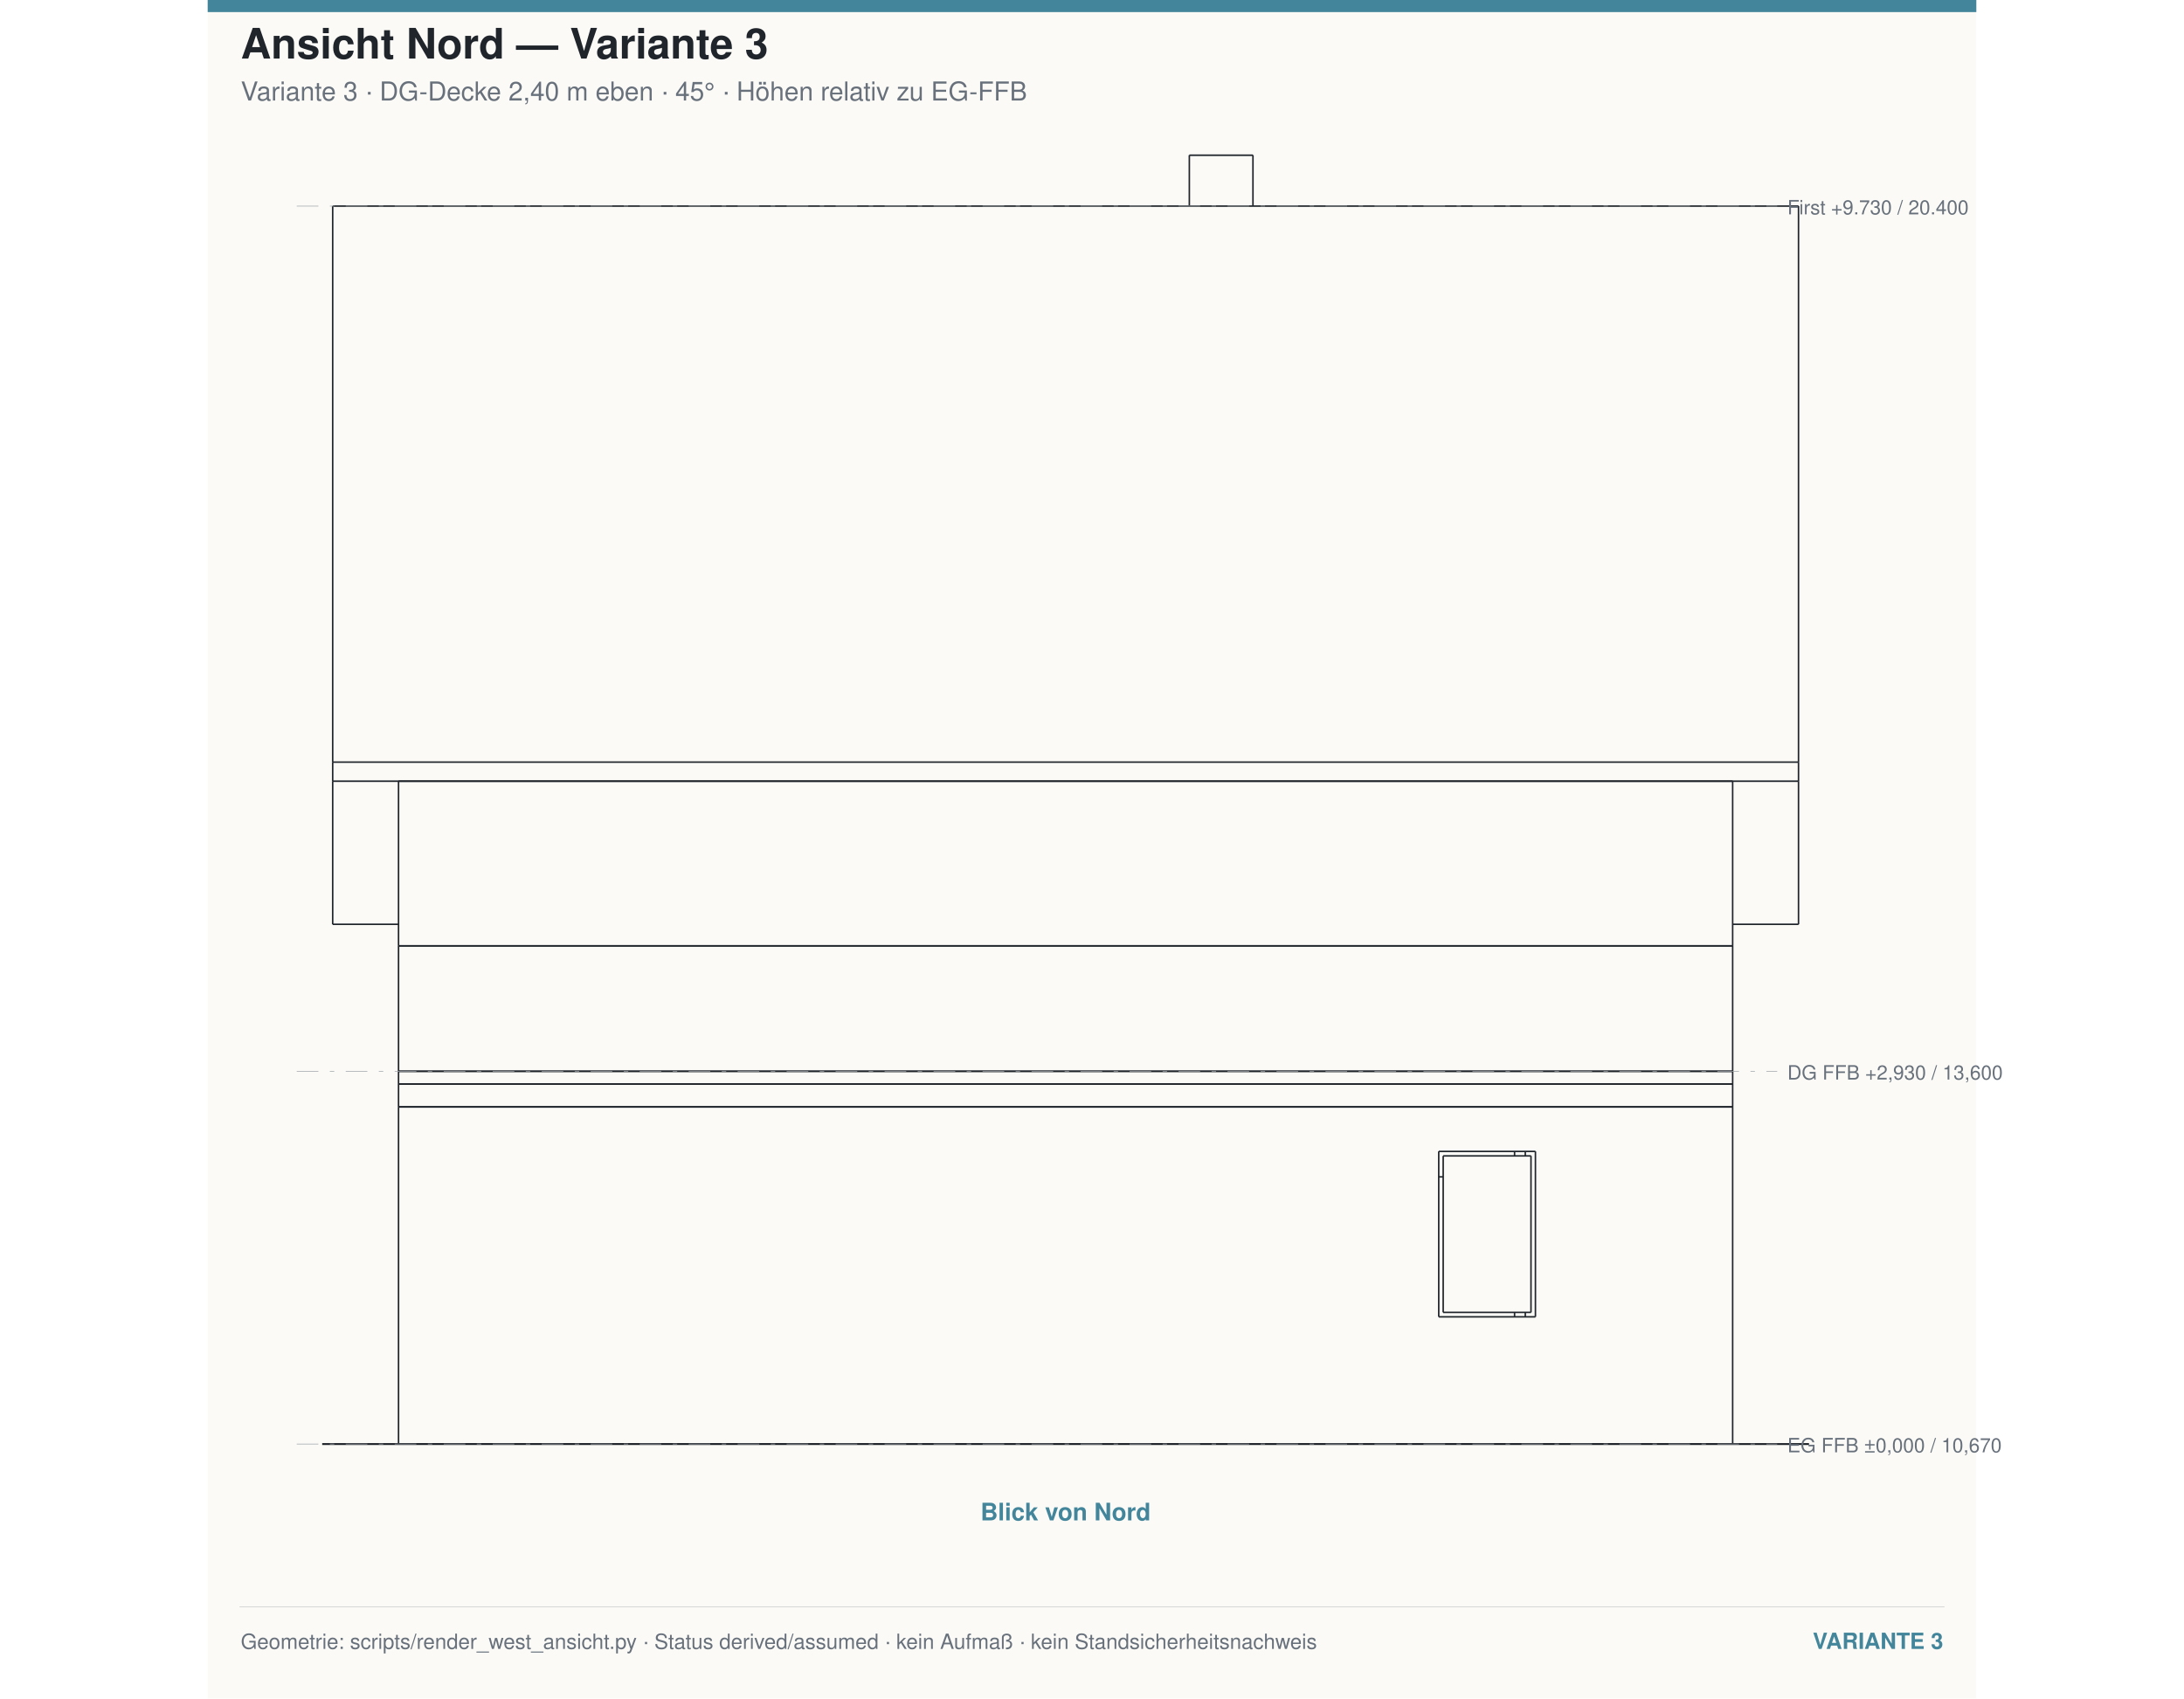
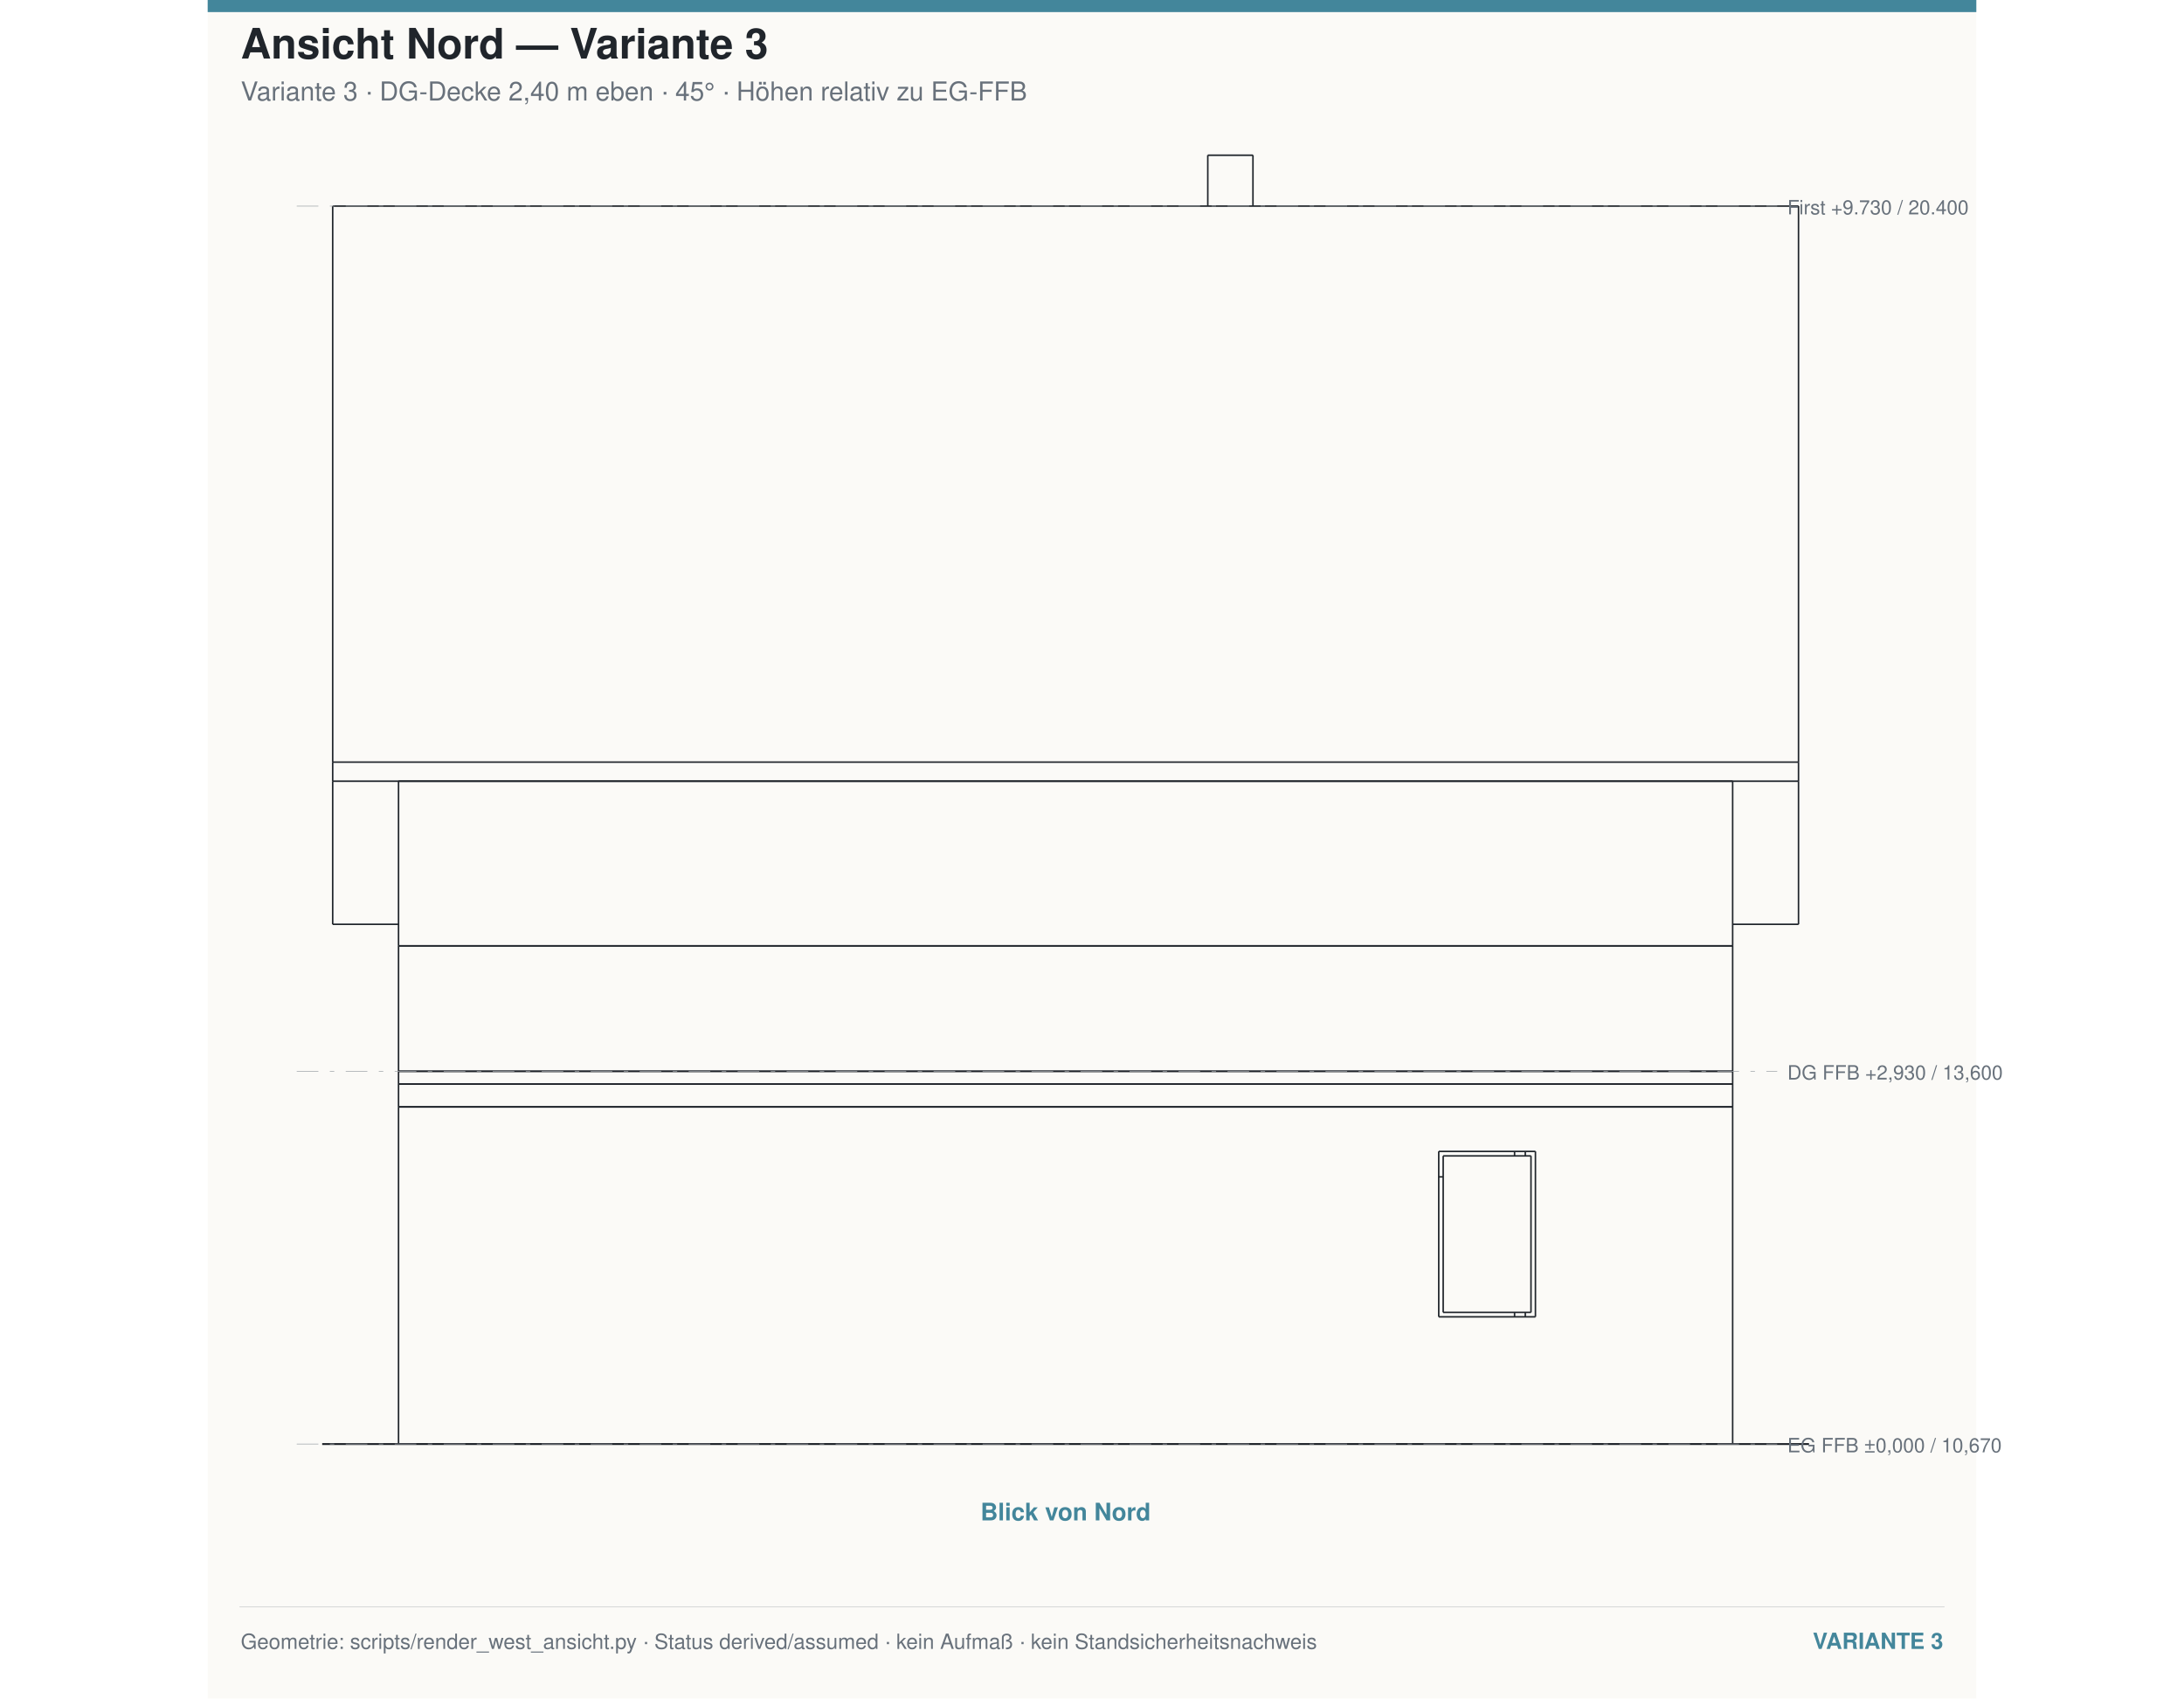
<svg xmlns="http://www.w3.org/2000/svg" width="1800" height="1400" viewBox="-1500 -11350 13900 13350">
  <rect x="-1500" y="-11350" width="13900" height="13350" fill="#fbfaf7" />
  <rect x="-1500" y="-11350" width="13900" height="95" fill="#43869b" />
  <text x="-1240.0" y="-10890.0" font-family="Helvetica,Arial,sans-serif" font-size="330" text-anchor="start" fill="#20252b" font-weight="700">Ansicht Nord — Variante 3</text>
  <text x="-1240.0" y="-10560.0" font-family="Helvetica,Arial,sans-serif" font-size="205" text-anchor="start" fill="#68717b" font-weight="400">Variante 3 · DG-Decke 2,40 m eben · 45° · Höhen relativ zu EG-FFB</text>
  <g transform="matrix(0,1,-1,0,0,0)">
    <g fill="none" stroke="#20252b" stroke-linecap="butt" stroke-linejoin="miter" stroke-width="12" transform="scale(1, -1)">
      <path id="1" d=" M 0 0 L -2650 0 " />
      <path id="2" d=" M 0 0 L 0 10485 " />
      <path id="3" d=" M -2650 0 L -2650 10485 " />
      <path id="4" d=" M 0 10485 L -2650 10485 " />
      <path id="5" d=" M -2300 8175 L -2300 8935 " />
      <path id="6" d=" M -2300 8935 L -1000 8935 " />
      <path id="7" d=" M -1000 8175 L -1000 8935 " />
      <path id="8" d=" M -2300 8175 L -1000 8175 " />
      <path id="9" d=" M -1000 8771 L -1035 8771 " />
      <path id="10" d=" M -2265 8771 L -2300 8771 " />
      <path id="11" d=" M -1000 8855.18 L -1035 8855.18 " />
      <path id="12" d=" M -2265 8855.18 L -2300 8855.18 " />
      <path id="13" d=" M -1035 8210 L -2265 8210 " />
      <path id="14" d=" M -1035 8900 L -2265 8900 " />
      <path id="15" d=" M -1035 8210 L -1035 8900 " />
      <path id="16" d=" M -2265 8210 L -2265 8900 " />
      <path id="17" d=" M -2100 8175 L -2100 8210 " />
      <path id="18" d=" M -2650 0 L -2830 0 " />
      <path id="19" d=" M -2650 10485 L -2830 10485 " />
      <path id="20" d=" M -2650 0 L -2650 10485 " />
      <path id="21" d=" M -2830 0 L -2830 10485 " />
      <path id="22" d=" M -2830 0 L -2930 0 " />
      <path id="23" d=" M -2830 10485 L -2930 10485 " />
      <path id="24" d=" M -2830 0 L -2830 10485 " />
      <path id="25" d=" M -2930 0 L -2930 10485 " />
      <path id="26" d=" M -2930 0 L -2930 10485 " />
      <path id="27" d=" M -2930 10485 L -3915.81 10485 " />
      <path id="28" d=" M -3915.81 0 L -3915.81 10485 " />
      <path id="29" d=" M -2930 0 L -3915.81 0 " />
      <path id="30" d=" M -3915.81 0 L -3915.81 10485 " />
      <path id="31" d=" M -3915.81 10485 L -5210 10485 " />
      <path id="32" d=" M -5210 0 L -5210 10485 " />
      <path id="33" d=" M -3915.81 0 L -5210 0 " />
-       <path id="34" d=" M -9730 6215 L -10130 6215 " />
+       <path id="34" d=" M -9730 6360 L -10130 6360 " />
      <path id="35" d=" M -9730 6715 L -10130 6715 " />
-       <path id="36" d=" M -10130 6215 L -10130 6715 " />
+       <path id="36" d=" M -10130 6360 L -10130 6715 " />
      <path id="37" d=" M -5210 -517.5 L -5210 11002.5 " />
      <path id="38" d=" M -5360 -517.5 L -5360 11002.5 " />
      <path id="39" d=" M -5360 -517.5 L -5210 -517.5 " />
      <path id="40" d=" M -5360 11002.5 L -5210 11002.5 " />
      <path id="41" d=" M -5210 -517.5 L -4085 -517.5 " />
      <path id="42" d=" M -5210 11002.5 L -4085 11002.5 " />
      <path id="43" d=" M -4085 -517.5 L -4085 0 " />
      <path id="44" d=" M -4085 10485 L -4085 11002.5 " />
      <path id="45" d=" M -9730 -517.5 L -5360 -517.5 " />
      <path id="46" d=" M -9730 11002.5 L -5360 11002.5 " />
      <path id="47" d=" M -9730 -517.5 L -9730 11002.5 " />
    </g>
  </g>
  <line x1="-600.0" y1="0.0" x2="11085.0" y2="0.0" stroke="#20252b" stroke-width="15" />
  <line x1="-800.0" y1="0.0" x2="10835.0" y2="0.0" stroke="#9da3a8" stroke-width="5" stroke-dasharray="170,90,35,90" />
  <text x="10915.0" y="65.0" font-family="Helvetica,Arial,sans-serif" font-size="155" text-anchor="start" fill="#68717b" font-weight="400">EG FFB ±0,000 / 10,670</text>
  <line x1="-800.0" y1="-2930.0" x2="10835.0" y2="-2930.0" stroke="#9da3a8" stroke-width="5" stroke-dasharray="170,90,35,90" />
  <text x="10915.0" y="-2865.0" font-family="Helvetica,Arial,sans-serif" font-size="155" text-anchor="start" fill="#68717b" font-weight="400">DG FFB +2,930 / 13,600</text>
  <line x1="-800.0" y1="-9730.0" x2="10835.0" y2="-9730.0" stroke="#9da3a8" stroke-width="5" stroke-dasharray="170,90,35,90" />
  <text x="10915.0" y="-9665.0" font-family="Helvetica,Arial,sans-serif" font-size="155" text-anchor="start" fill="#68717b" font-weight="400">First +9.730 / 20.400</text>
  <text x="5242.5" y="600.0" font-family="Helvetica,Arial,sans-serif" font-size="190" text-anchor="middle" fill="#43869b" font-weight="700">Blick von Nord</text>
  <line x1="-1250.0" y1="1280.0" x2="12150.0" y2="1280.0" stroke="#c7c9cb" stroke-width="5" />
  <text x="-1240.0" y="1610.0" font-family="Helvetica,Arial,sans-serif" font-size="165" text-anchor="start" fill="#68717b" font-weight="400">Geometrie: scripts/render_west_ansicht.py · Status derived/assumed · kein Aufmaß · kein Standsicherheitsnachweis</text>
  <text x="12140.0" y="1610.0" font-family="Helvetica,Arial,sans-serif" font-size="175" text-anchor="end" fill="#43869b" font-weight="700">VARIANTE 3</text>
</svg>
